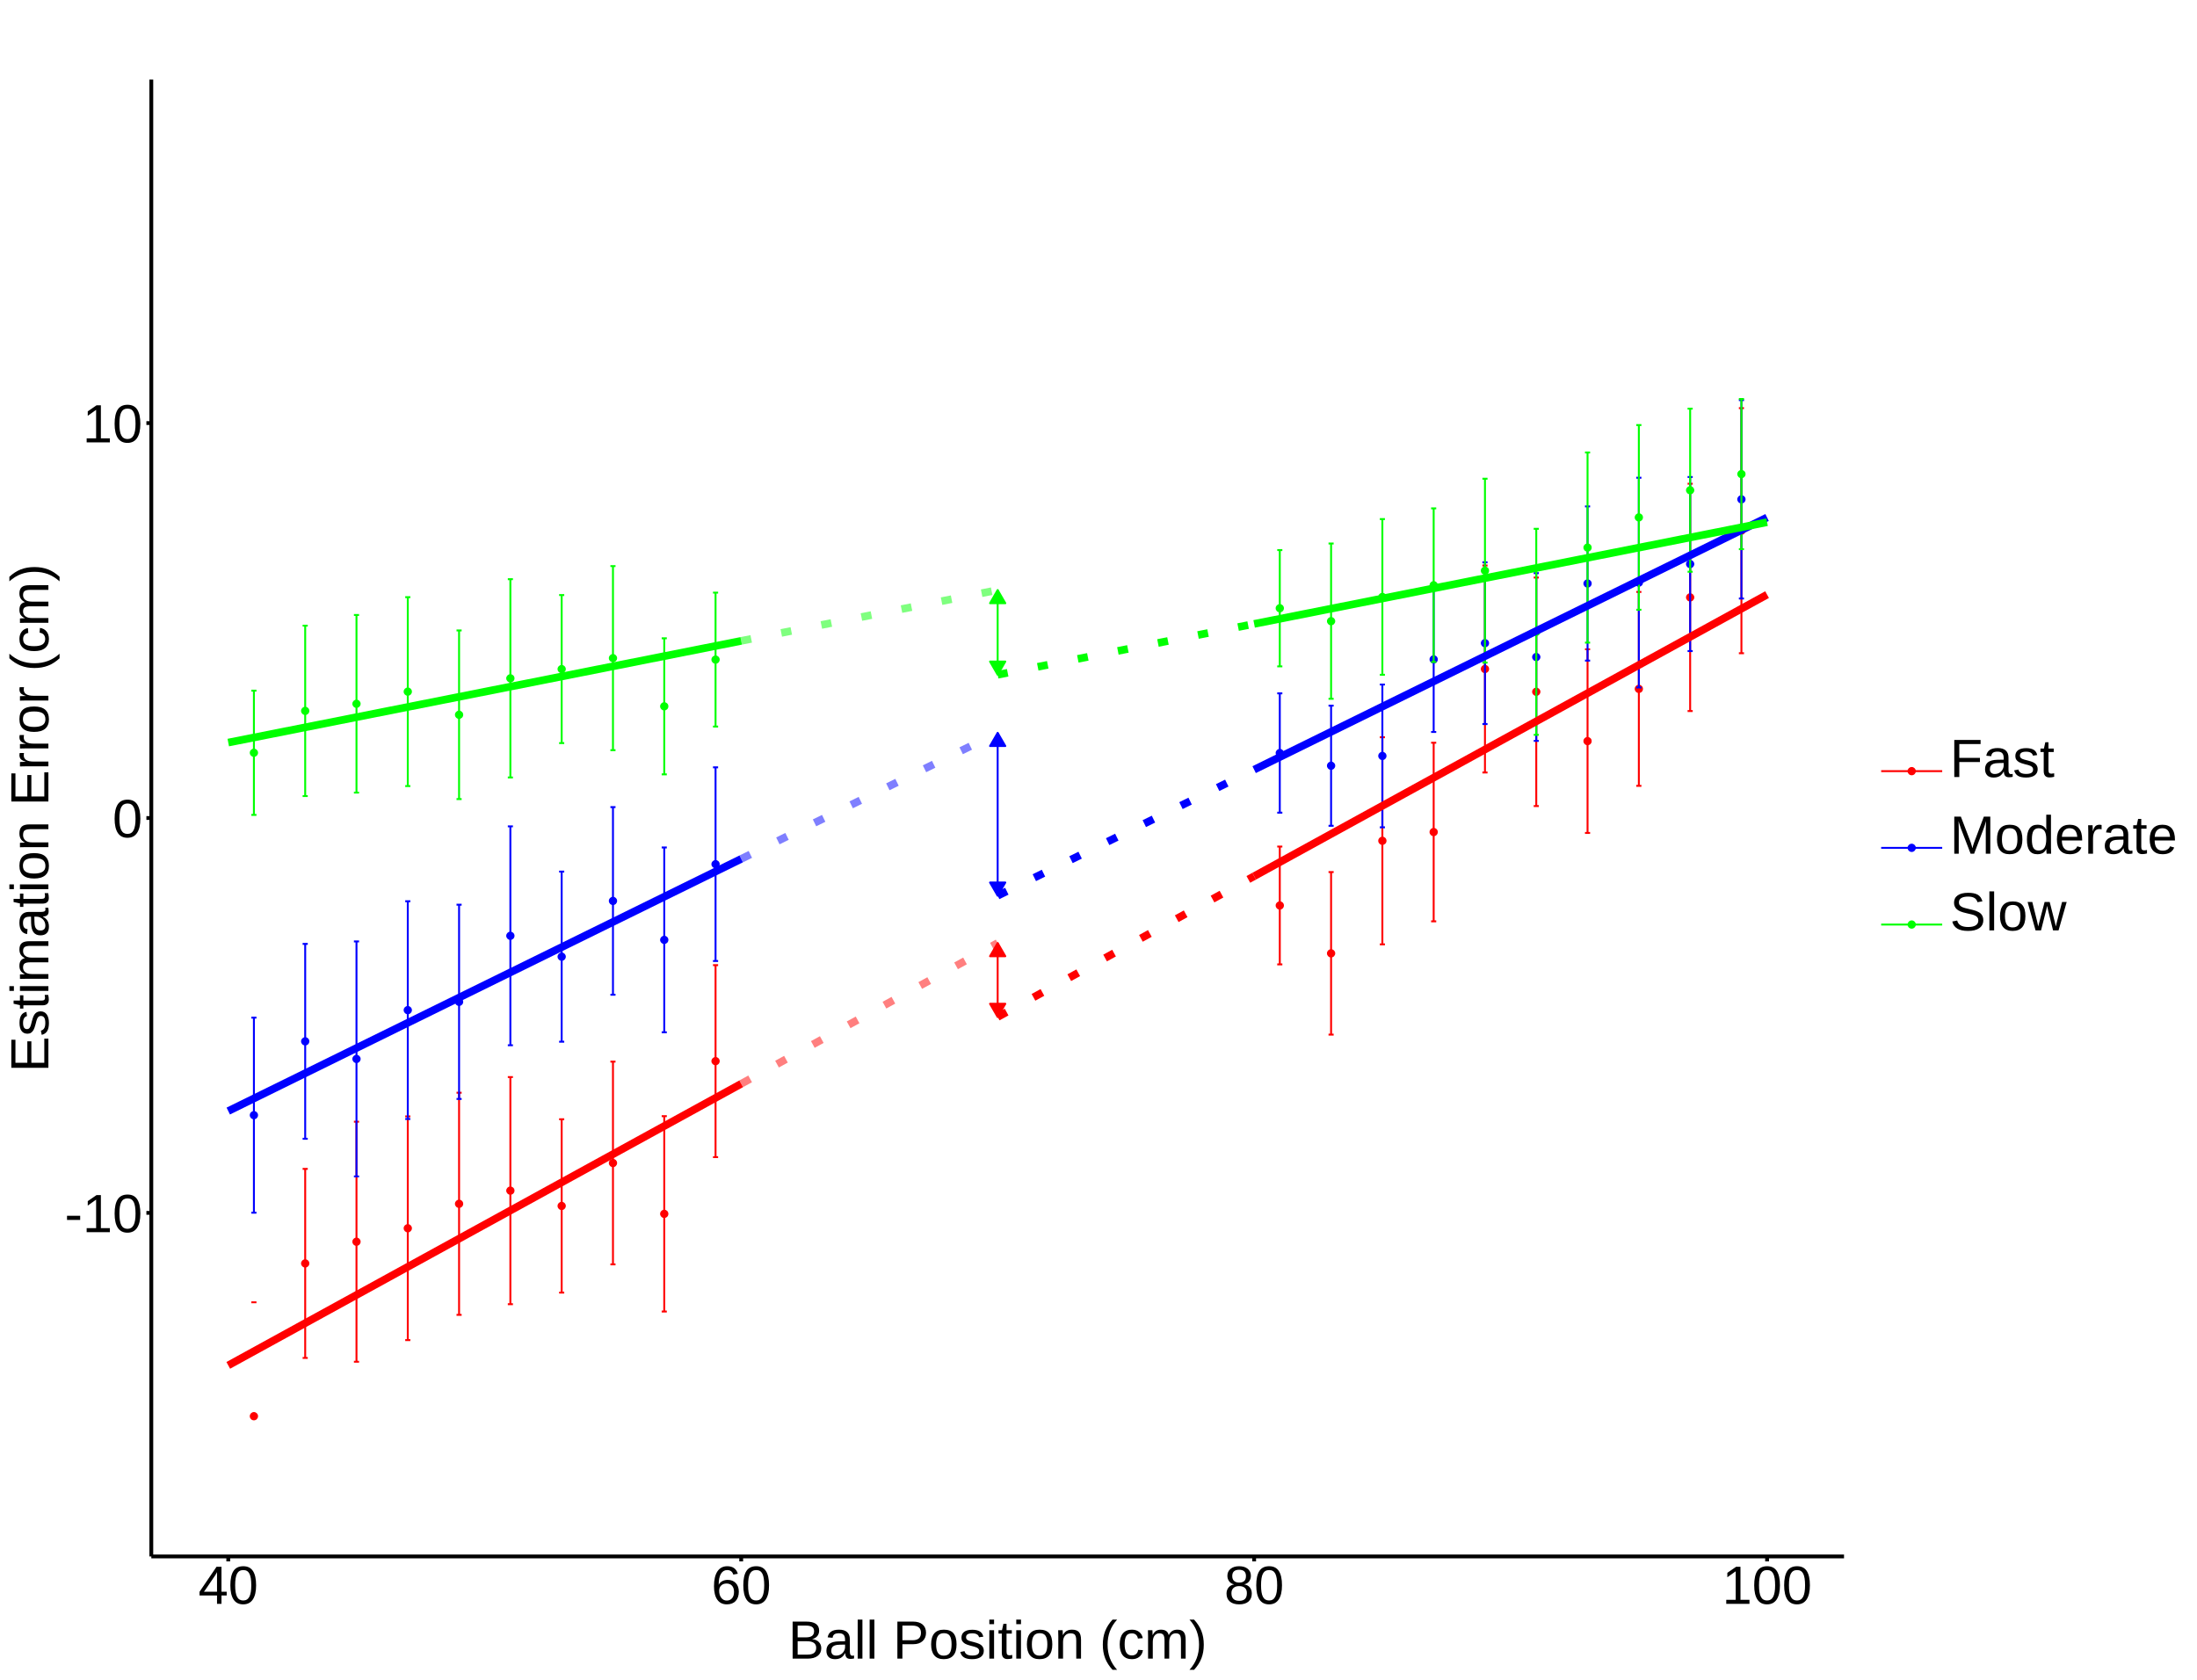
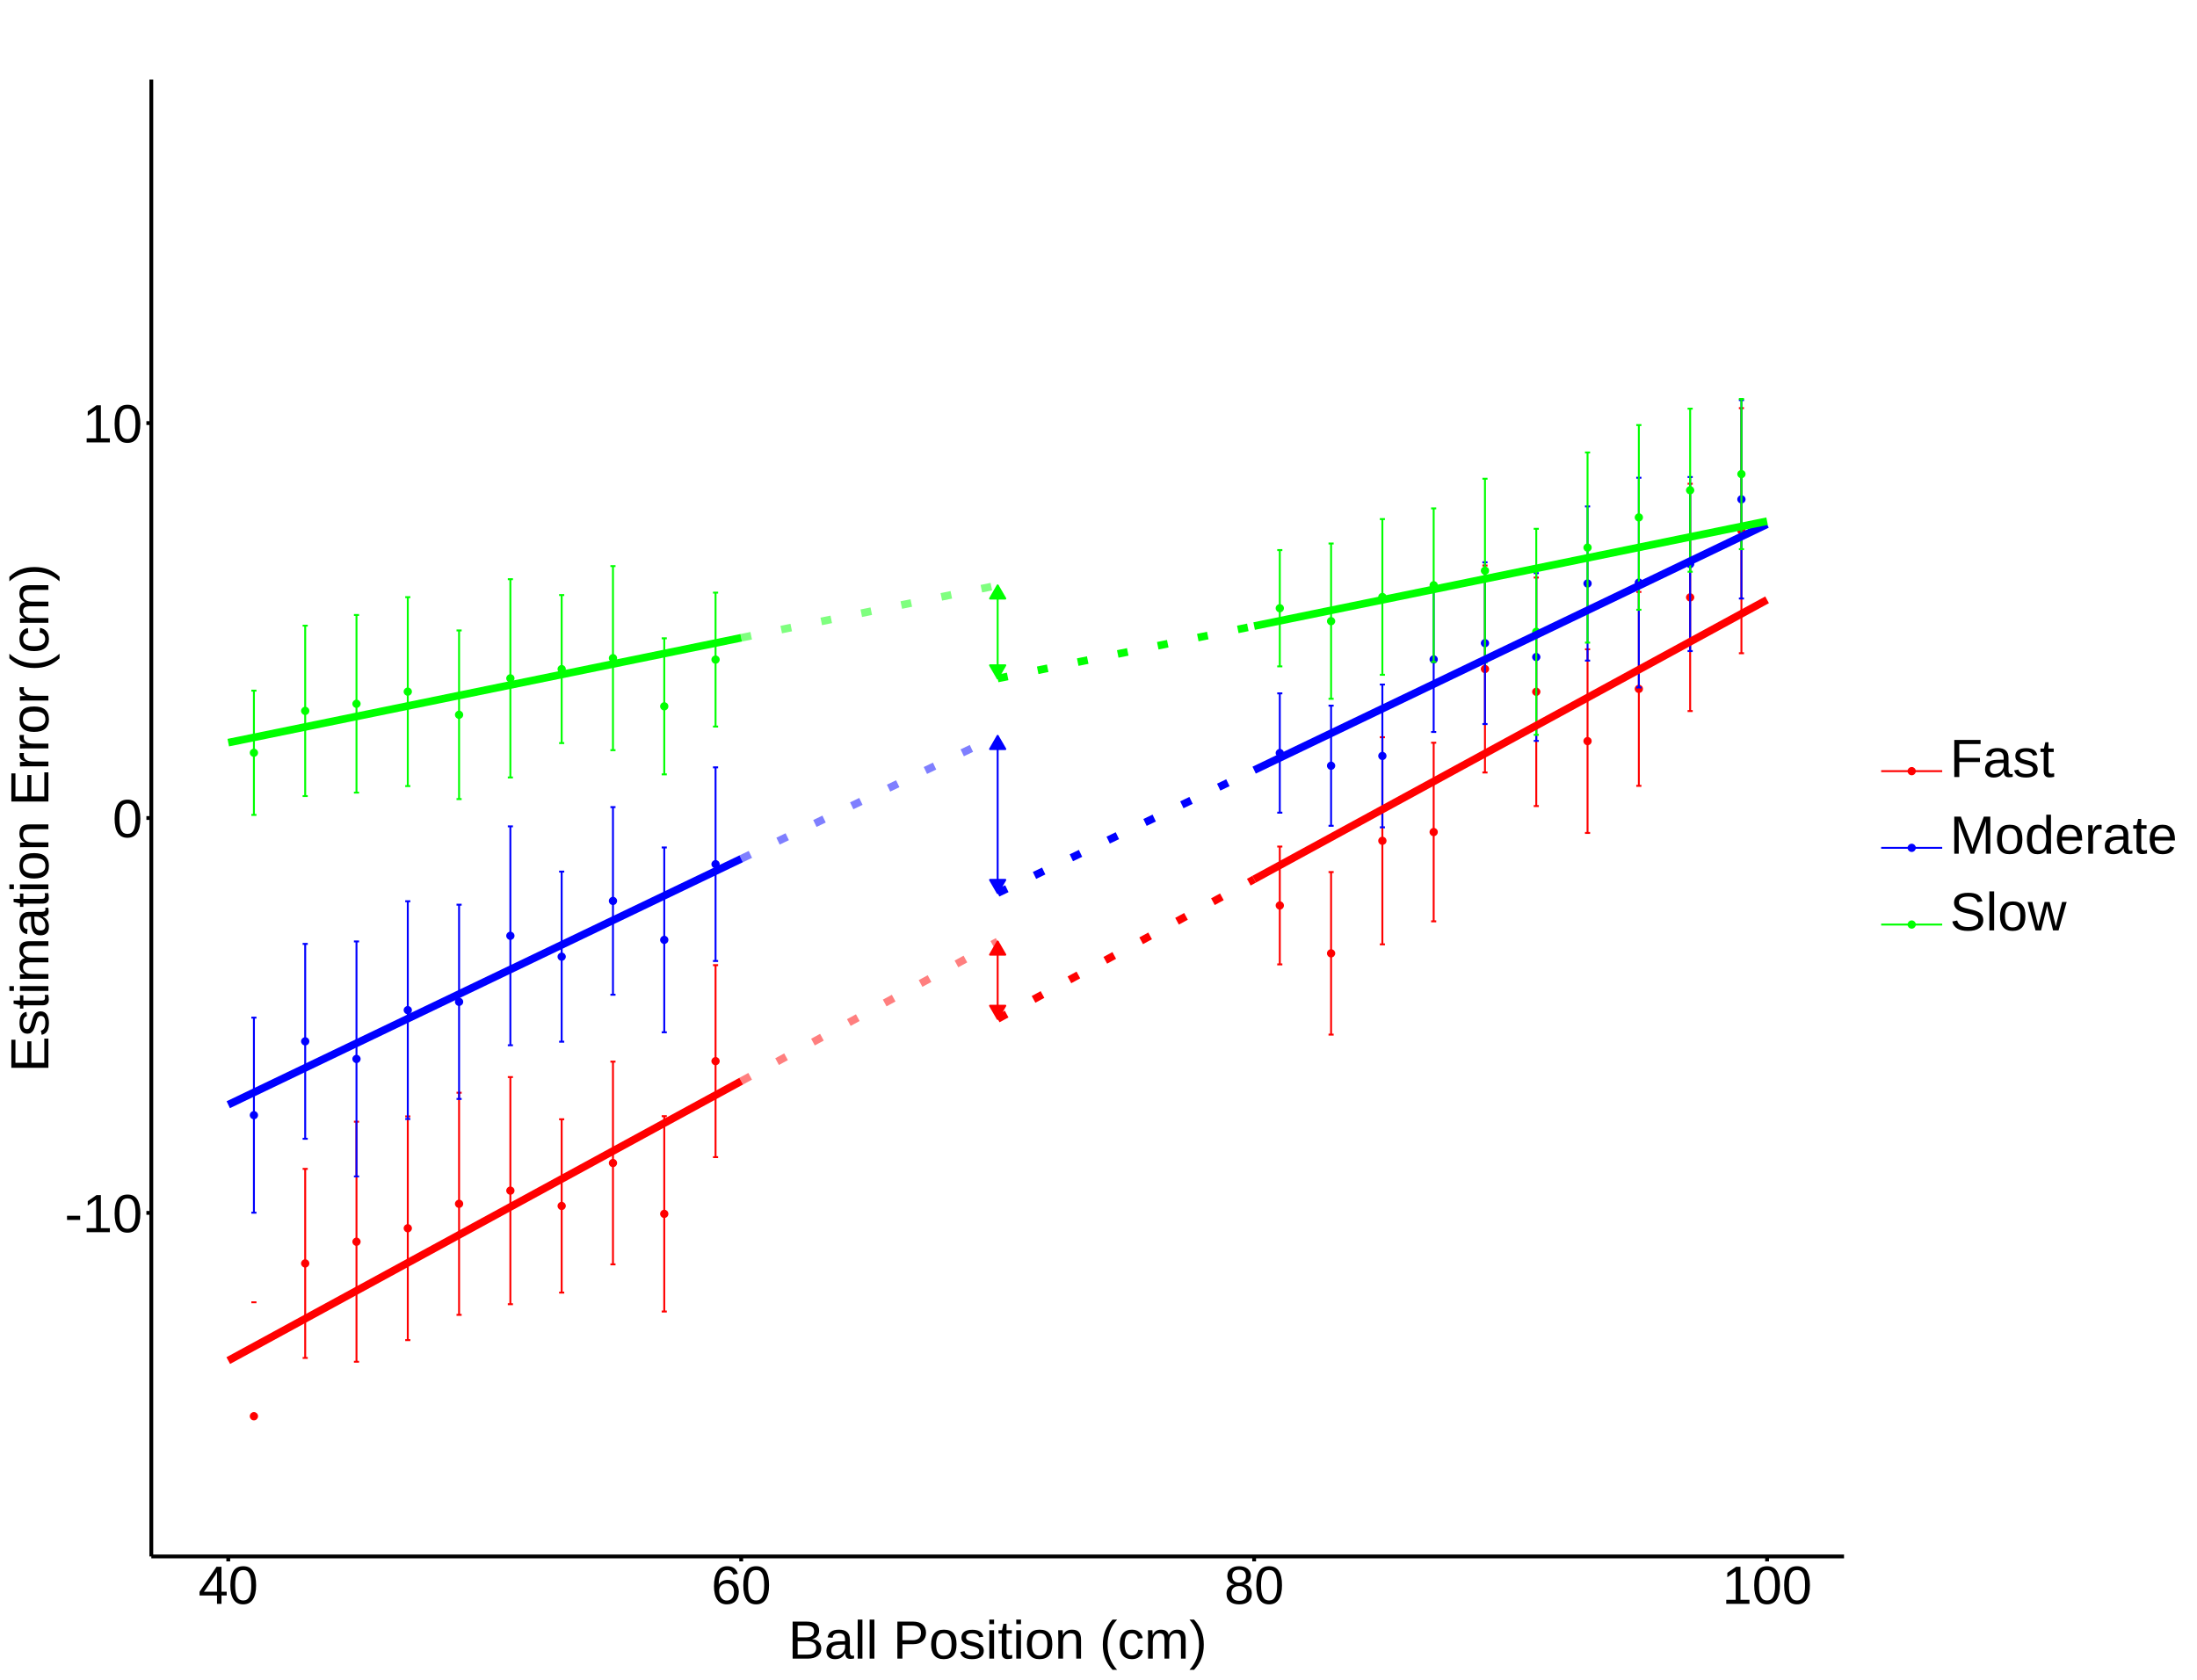
<svg xmlns="http://www.w3.org/2000/svg" class="svglite" width="1224.00pt" height="936.00pt" viewBox="0 0 1224.00 936.00">
  <defs>
    <style type="text/css">
    .svglite line, .svglite polyline, .svglite polygon, .svglite path, .svglite rect, .svglite circle {
      fill: none;
      stroke: #000000;
      stroke-linecap: round;
      stroke-linejoin: round;
      stroke-miterlimit: 10.00;
    }
    .svglite text {
      white-space: pre;
    }
  </style>
  </defs>
  <rect width="100%" height="100%" style="stroke: none; fill: none;" />
  <defs>
    <clipPath id="cpMC4wMHwxMjI0LjAwfDAuMDB8OTM2LjAw">
      <rect x="0.00" y="0.00" width="1224.00" height="936.00" />
    </clipPath>
  </defs>
  <g clip-path="url(#cpMC4wMHwxMjI0LjAwfDAuMDB8OTM2LjAw)">
</g>
  <defs>
    <clipPath id="cpODQuMzB8MTAyNy4zNXw0NC4zMnw4NjcuMjc=">
      <rect x="84.30" y="44.32" width="943.05" height="822.95" />
    </clipPath>
  </defs>
  <g clip-path="url(#cpODQuMzB8MTAyNy4zNXw0NC4zMnw4NjcuMjc=)">
    <circle cx="141.46" cy="789.12" r="1.95" style="stroke-width: 0.71; stroke: #FF0000; fill: #FF0000;" />
    <circle cx="170.03" cy="703.99" r="1.95" style="stroke-width: 0.71; stroke: #FF0000; fill: #FF0000;" />
    <circle cx="198.61" cy="691.90" r="1.95" style="stroke-width: 0.71; stroke: #FF0000; fill: #FF0000;" />
    <circle cx="227.19" cy="684.40" r="1.95" style="stroke-width: 0.71; stroke: #FF0000; fill: #FF0000;" />
    <circle cx="255.76" cy="670.77" r="1.95" style="stroke-width: 0.71; stroke: #FF0000; fill: #FF0000;" />
    <circle cx="284.34" cy="663.43" r="1.95" style="stroke-width: 0.71; stroke: #FF0000; fill: #FF0000;" />
    <circle cx="312.92" cy="671.96" r="1.95" style="stroke-width: 0.71; stroke: #FF0000; fill: #FF0000;" />
    <circle cx="341.50" cy="648.04" r="1.95" style="stroke-width: 0.71; stroke: #FF0000; fill: #FF0000;" />
    <circle cx="370.07" cy="676.37" r="1.95" style="stroke-width: 0.71; stroke: #FF0000; fill: #FF0000;" />
    <circle cx="398.65" cy="591.28" r="1.95" style="stroke-width: 0.71; stroke: #FF0000; fill: #FF0000;" />
    <circle cx="713.00" cy="504.54" r="1.95" style="stroke-width: 0.71; stroke: #FF0000; fill: #FF0000;" />
    <circle cx="741.58" cy="531.21" r="1.95" style="stroke-width: 0.71; stroke: #FF0000; fill: #FF0000;" />
    <circle cx="770.15" cy="468.50" r="1.95" style="stroke-width: 0.71; stroke: #FF0000; fill: #FF0000;" />
    <circle cx="798.73" cy="463.62" r="1.95" style="stroke-width: 0.71; stroke: #FF0000; fill: #FF0000;" />
    <circle cx="827.31" cy="372.77" r="1.95" style="stroke-width: 0.71; stroke: #FF0000; fill: #FF0000;" />
    <circle cx="855.89" cy="385.47" r="1.95" style="stroke-width: 0.71; stroke: #FF0000; fill: #FF0000;" />
    <circle cx="884.46" cy="412.95" r="1.95" style="stroke-width: 0.71; stroke: #FF0000; fill: #FF0000;" />
    <circle cx="913.04" cy="383.85" r="1.95" style="stroke-width: 0.71; stroke: #FF0000; fill: #FF0000;" />
    <circle cx="941.62" cy="332.86" r="1.95" style="stroke-width: 0.71; stroke: #FF0000; fill: #FF0000;" />
    <circle cx="970.19" cy="295.70" r="1.95" style="stroke-width: 0.71; stroke: #FF0000; fill: #FF0000;" />
    <polyline points="140.03,725.65 142.88,725.65 " style="stroke-width: 1.07; stroke: #FF0000; stroke-linecap: butt;" />
    <polyline points="168.60,651.32 171.46,651.32 " style="stroke-width: 1.07; stroke: #FF0000; stroke-linecap: butt;" />
    <polyline points="170.03,651.32 170.03,756.66 " style="stroke-width: 1.07; stroke: #FF0000; stroke-linecap: butt;" />
    <polyline points="168.60,756.66 171.46,756.66 " style="stroke-width: 1.07; stroke: #FF0000; stroke-linecap: butt;" />
    <polyline points="197.18,625.02 200.04,625.02 " style="stroke-width: 1.07; stroke: #FF0000; stroke-linecap: butt;" />
    <polyline points="198.61,625.02 198.61,758.78 " style="stroke-width: 1.07; stroke: #FF0000; stroke-linecap: butt;" />
    <polyline points="197.18,758.78 200.04,758.78 " style="stroke-width: 1.07; stroke: #FF0000; stroke-linecap: butt;" />
    <polyline points="225.76,622.06 228.62,622.06 " style="stroke-width: 1.07; stroke: #FF0000; stroke-linecap: butt;" />
    <polyline points="227.19,622.06 227.19,746.73 " style="stroke-width: 1.07; stroke: #FF0000; stroke-linecap: butt;" />
    <polyline points="225.76,746.73 228.62,746.73 " style="stroke-width: 1.07; stroke: #FF0000; stroke-linecap: butt;" />
    <polyline points="254.34,608.89 257.19,608.89 " style="stroke-width: 1.07; stroke: #FF0000; stroke-linecap: butt;" />
    <polyline points="255.76,608.89 255.76,732.65 " style="stroke-width: 1.07; stroke: #FF0000; stroke-linecap: butt;" />
    <polyline points="254.34,732.65 257.19,732.65 " style="stroke-width: 1.07; stroke: #FF0000; stroke-linecap: butt;" />
    <polyline points="282.91,600.15 285.77,600.15 " style="stroke-width: 1.07; stroke: #FF0000; stroke-linecap: butt;" />
    <polyline points="284.34,600.15 284.34,726.71 " style="stroke-width: 1.07; stroke: #FF0000; stroke-linecap: butt;" />
    <polyline points="282.91,726.71 285.77,726.71 " style="stroke-width: 1.07; stroke: #FF0000; stroke-linecap: butt;" />
    <polyline points="311.49,623.66 314.35,623.66 " style="stroke-width: 1.07; stroke: #FF0000; stroke-linecap: butt;" />
    <polyline points="312.92,623.66 312.92,720.26 " style="stroke-width: 1.07; stroke: #FF0000; stroke-linecap: butt;" />
    <polyline points="311.49,720.26 314.35,720.26 " style="stroke-width: 1.07; stroke: #FF0000; stroke-linecap: butt;" />
    <polyline points="340.07,591.54 342.92,591.54 " style="stroke-width: 1.07; stroke: #FF0000; stroke-linecap: butt;" />
    <polyline points="341.50,591.54 341.50,704.53 " style="stroke-width: 1.07; stroke: #FF0000; stroke-linecap: butt;" />
    <polyline points="340.07,704.53 342.92,704.53 " style="stroke-width: 1.07; stroke: #FF0000; stroke-linecap: butt;" />
    <polyline points="368.64,621.94 371.50,621.94 " style="stroke-width: 1.07; stroke: #FF0000; stroke-linecap: butt;" />
    <polyline points="370.07,621.94 370.07,730.80 " style="stroke-width: 1.07; stroke: #FF0000; stroke-linecap: butt;" />
    <polyline points="368.64,730.80 371.50,730.80 " style="stroke-width: 1.07; stroke: #FF0000; stroke-linecap: butt;" />
    <polyline points="397.22,537.79 400.08,537.79 " style="stroke-width: 1.07; stroke: #FF0000; stroke-linecap: butt;" />
    <polyline points="398.65,537.79 398.65,644.77 " style="stroke-width: 1.07; stroke: #FF0000; stroke-linecap: butt;" />
    <polyline points="397.22,644.77 400.08,644.77 " style="stroke-width: 1.07; stroke: #FF0000; stroke-linecap: butt;" />
    <polyline points="711.57,471.71 714.43,471.71 " style="stroke-width: 1.07; stroke: #FF0000; stroke-linecap: butt;" />
    <polyline points="713.00,471.71 713.00,537.37 " style="stroke-width: 1.07; stroke: #FF0000; stroke-linecap: butt;" />
    <polyline points="711.57,537.37 714.43,537.37 " style="stroke-width: 1.07; stroke: #FF0000; stroke-linecap: butt;" />
    <polyline points="740.15,485.92 743.01,485.92 " style="stroke-width: 1.07; stroke: #FF0000; stroke-linecap: butt;" />
    <polyline points="741.58,485.92 741.58,576.50 " style="stroke-width: 1.07; stroke: #FF0000; stroke-linecap: butt;" />
    <polyline points="740.15,576.50 743.01,576.50 " style="stroke-width: 1.07; stroke: #FF0000; stroke-linecap: butt;" />
    <polyline points="768.73,410.80 771.58,410.80 " style="stroke-width: 1.07; stroke: #FF0000; stroke-linecap: butt;" />
    <polyline points="770.15,410.80 770.15,526.20 " style="stroke-width: 1.07; stroke: #FF0000; stroke-linecap: butt;" />
    <polyline points="768.73,526.20 771.58,526.20 " style="stroke-width: 1.07; stroke: #FF0000; stroke-linecap: butt;" />
    <polyline points="797.30,413.87 800.16,413.87 " style="stroke-width: 1.07; stroke: #FF0000; stroke-linecap: butt;" />
    <polyline points="798.73,413.87 798.73,513.37 " style="stroke-width: 1.07; stroke: #FF0000; stroke-linecap: butt;" />
    <polyline points="797.30,513.37 800.16,513.37 " style="stroke-width: 1.07; stroke: #FF0000; stroke-linecap: butt;" />
    <polyline points="825.88,315.09 828.74,315.09 " style="stroke-width: 1.07; stroke: #FF0000; stroke-linecap: butt;" />
    <polyline points="827.31,315.09 827.31,430.45 " style="stroke-width: 1.07; stroke: #FF0000; stroke-linecap: butt;" />
    <polyline points="825.88,430.45 828.74,430.45 " style="stroke-width: 1.07; stroke: #FF0000; stroke-linecap: butt;" />
    <polyline points="854.46,321.81 857.31,321.81 " style="stroke-width: 1.07; stroke: #FF0000; stroke-linecap: butt;" />
    <polyline points="855.89,321.81 855.89,449.13 " style="stroke-width: 1.07; stroke: #FF0000; stroke-linecap: butt;" />
    <polyline points="854.46,449.13 857.31,449.13 " style="stroke-width: 1.07; stroke: #FF0000; stroke-linecap: butt;" />
    <polyline points="883.03,361.78 885.89,361.78 " style="stroke-width: 1.07; stroke: #FF0000; stroke-linecap: butt;" />
    <polyline points="884.46,361.78 884.46,464.12 " style="stroke-width: 1.07; stroke: #FF0000; stroke-linecap: butt;" />
    <polyline points="883.03,464.12 885.89,464.12 " style="stroke-width: 1.07; stroke: #FF0000; stroke-linecap: butt;" />
    <polyline points="911.61,329.83 914.47,329.83 " style="stroke-width: 1.07; stroke: #FF0000; stroke-linecap: butt;" />
    <polyline points="913.04,329.83 913.04,437.87 " style="stroke-width: 1.07; stroke: #FF0000; stroke-linecap: butt;" />
    <polyline points="911.61,437.87 914.47,437.87 " style="stroke-width: 1.07; stroke: #FF0000; stroke-linecap: butt;" />
    <polyline points="940.19,269.54 943.05,269.54 " style="stroke-width: 1.07; stroke: #FF0000; stroke-linecap: butt;" />
    <polyline points="941.62,269.54 941.62,396.19 " style="stroke-width: 1.07; stroke: #FF0000; stroke-linecap: butt;" />
    <polyline points="940.19,396.19 943.05,396.19 " style="stroke-width: 1.07; stroke: #FF0000; stroke-linecap: butt;" />
    <polyline points="968.77,227.41 971.62,227.41 " style="stroke-width: 1.07; stroke: #FF0000; stroke-linecap: butt;" />
    <polyline points="970.19,227.41 970.19,363.99 " style="stroke-width: 1.07; stroke: #FF0000; stroke-linecap: butt;" />
    <polyline points="968.77,363.99 971.62,363.99 " style="stroke-width: 1.07; stroke: #FF0000; stroke-linecap: butt;" />
    <circle cx="141.46" cy="621.38" r="1.95" style="stroke-width: 0.71; stroke: #0000FF; fill: #0000FF;" />
    <circle cx="170.03" cy="580.24" r="1.95" style="stroke-width: 0.71; stroke: #0000FF; fill: #0000FF;" />
    <circle cx="198.61" cy="590.05" r="1.95" style="stroke-width: 0.71; stroke: #0000FF; fill: #0000FF;" />
    <circle cx="227.19" cy="562.85" r="1.95" style="stroke-width: 0.71; stroke: #0000FF; fill: #0000FF;" />
    <circle cx="255.76" cy="558.23" r="1.95" style="stroke-width: 0.71; stroke: #0000FF; fill: #0000FF;" />
    <circle cx="284.34" cy="521.44" r="1.95" style="stroke-width: 0.71; stroke: #0000FF; fill: #0000FF;" />
    <circle cx="312.92" cy="533.07" r="1.95" style="stroke-width: 0.71; stroke: #0000FF; fill: #0000FF;" />
    <circle cx="341.50" cy="502.00" r="1.95" style="stroke-width: 0.71; stroke: #0000FF; fill: #0000FF;" />
    <circle cx="370.07" cy="523.71" r="1.95" style="stroke-width: 0.71; stroke: #0000FF; fill: #0000FF;" />
    <circle cx="398.65" cy="481.53" r="1.95" style="stroke-width: 0.71; stroke: #0000FF; fill: #0000FF;" />
    <circle cx="713.00" cy="419.59" r="1.95" style="stroke-width: 0.71; stroke: #0000FF; fill: #0000FF;" />
    <circle cx="741.58" cy="426.67" r="1.95" style="stroke-width: 0.71; stroke: #0000FF; fill: #0000FF;" />
    <circle cx="770.15" cy="421.21" r="1.95" style="stroke-width: 0.71; stroke: #0000FF; fill: #0000FF;" />
    <circle cx="798.73" cy="367.42" r="1.95" style="stroke-width: 0.71; stroke: #0000FF; fill: #0000FF;" />
    <circle cx="827.31" cy="358.38" r="1.95" style="stroke-width: 0.71; stroke: #0000FF; fill: #0000FF;" />
    <circle cx="855.89" cy="366.10" r="1.95" style="stroke-width: 0.71; stroke: #0000FF; fill: #0000FF;" />
    <circle cx="884.46" cy="325.13" r="1.95" style="stroke-width: 0.71; stroke: #0000FF; fill: #0000FF;" />
    <circle cx="913.04" cy="324.63" r="1.95" style="stroke-width: 0.71; stroke: #0000FF; fill: #0000FF;" />
    <circle cx="941.62" cy="314.29" r="1.95" style="stroke-width: 0.71; stroke: #0000FF; fill: #0000FF;" />
    <circle cx="970.19" cy="278.23" r="1.95" style="stroke-width: 0.71; stroke: #0000FF; fill: #0000FF;" />
    <polyline points="140.03,567.04 142.88,567.04 " style="stroke-width: 1.07; stroke: #0000FF; stroke-linecap: butt;" />
    <polyline points="141.46,567.04 141.46,675.73 " style="stroke-width: 1.07; stroke: #0000FF; stroke-linecap: butt;" />
    <polyline points="140.03,675.73 142.88,675.73 " style="stroke-width: 1.07; stroke: #0000FF; stroke-linecap: butt;" />
    <polyline points="168.60,525.95 171.46,525.95 " style="stroke-width: 1.07; stroke: #0000FF; stroke-linecap: butt;" />
    <polyline points="170.03,525.95 170.03,634.54 " style="stroke-width: 1.07; stroke: #0000FF; stroke-linecap: butt;" />
    <polyline points="168.60,634.54 171.46,634.54 " style="stroke-width: 1.07; stroke: #0000FF; stroke-linecap: butt;" />
    <polyline points="197.18,524.58 200.04,524.58 " style="stroke-width: 1.07; stroke: #0000FF; stroke-linecap: butt;" />
    <polyline points="198.61,524.58 198.61,655.51 " style="stroke-width: 1.07; stroke: #0000FF; stroke-linecap: butt;" />
    <polyline points="197.18,655.51 200.04,655.51 " style="stroke-width: 1.07; stroke: #0000FF; stroke-linecap: butt;" />
    <polyline points="225.76,502.18 228.62,502.18 " style="stroke-width: 1.07; stroke: #0000FF; stroke-linecap: butt;" />
    <polyline points="227.19,502.18 227.19,623.52 " style="stroke-width: 1.07; stroke: #0000FF; stroke-linecap: butt;" />
    <polyline points="225.76,623.52 228.62,623.52 " style="stroke-width: 1.07; stroke: #0000FF; stroke-linecap: butt;" />
    <polyline points="254.34,504.12 257.19,504.12 " style="stroke-width: 1.07; stroke: #0000FF; stroke-linecap: butt;" />
    <polyline points="255.76,504.12 255.76,612.33 " style="stroke-width: 1.07; stroke: #0000FF; stroke-linecap: butt;" />
    <polyline points="254.34,612.33 257.19,612.33 " style="stroke-width: 1.07; stroke: #0000FF; stroke-linecap: butt;" />
    <polyline points="282.91,460.45 285.77,460.45 " style="stroke-width: 1.07; stroke: #0000FF; stroke-linecap: butt;" />
    <polyline points="284.34,460.45 284.34,582.43 " style="stroke-width: 1.07; stroke: #0000FF; stroke-linecap: butt;" />
    <polyline points="282.91,582.43 285.77,582.43 " style="stroke-width: 1.07; stroke: #0000FF; stroke-linecap: butt;" />
    <polyline points="311.49,485.68 314.35,485.68 " style="stroke-width: 1.07; stroke: #0000FF; stroke-linecap: butt;" />
    <polyline points="312.92,485.68 312.92,580.46 " style="stroke-width: 1.07; stroke: #0000FF; stroke-linecap: butt;" />
    <polyline points="311.49,580.46 314.35,580.46 " style="stroke-width: 1.07; stroke: #0000FF; stroke-linecap: butt;" />
    <polyline points="340.07,449.73 342.92,449.73 " style="stroke-width: 1.07; stroke: #0000FF; stroke-linecap: butt;" />
    <polyline points="341.50,449.73 341.50,554.27 " style="stroke-width: 1.07; stroke: #0000FF; stroke-linecap: butt;" />
    <polyline points="340.07,554.27 342.92,554.27 " style="stroke-width: 1.07; stroke: #0000FF; stroke-linecap: butt;" />
    <polyline points="368.64,472.22 371.50,472.22 " style="stroke-width: 1.07; stroke: #0000FF; stroke-linecap: butt;" />
    <polyline points="370.07,472.22 370.07,575.21 " style="stroke-width: 1.07; stroke: #0000FF; stroke-linecap: butt;" />
    <polyline points="368.64,575.21 371.50,575.21 " style="stroke-width: 1.07; stroke: #0000FF; stroke-linecap: butt;" />
    <polyline points="397.22,427.58 400.08,427.58 " style="stroke-width: 1.07; stroke: #0000FF; stroke-linecap: butt;" />
    <polyline points="398.65,427.58 398.65,535.48 " style="stroke-width: 1.07; stroke: #0000FF; stroke-linecap: butt;" />
    <polyline points="397.22,535.48 400.08,535.48 " style="stroke-width: 1.07; stroke: #0000FF; stroke-linecap: butt;" />
    <polyline points="711.57,386.33 714.43,386.33 " style="stroke-width: 1.07; stroke: #0000FF; stroke-linecap: butt;" />
    <polyline points="713.00,386.33 713.00,452.84 " style="stroke-width: 1.07; stroke: #0000FF; stroke-linecap: butt;" />
    <polyline points="711.57,452.84 714.43,452.84 " style="stroke-width: 1.07; stroke: #0000FF; stroke-linecap: butt;" />
    <polyline points="740.15,393.20 743.01,393.20 " style="stroke-width: 1.07; stroke: #0000FF; stroke-linecap: butt;" />
    <polyline points="741.58,393.20 741.58,460.14 " style="stroke-width: 1.07; stroke: #0000FF; stroke-linecap: butt;" />
    <polyline points="740.15,460.14 743.01,460.14 " style="stroke-width: 1.07; stroke: #0000FF; stroke-linecap: butt;" />
    <polyline points="768.73,381.43 771.58,381.43 " style="stroke-width: 1.07; stroke: #0000FF; stroke-linecap: butt;" />
    <polyline points="770.15,381.43 770.15,460.98 " style="stroke-width: 1.07; stroke: #0000FF; stroke-linecap: butt;" />
    <polyline points="768.73,460.98 771.58,460.98 " style="stroke-width: 1.07; stroke: #0000FF; stroke-linecap: butt;" />
    <polyline points="797.30,326.98 800.16,326.98 " style="stroke-width: 1.07; stroke: #0000FF; stroke-linecap: butt;" />
    <polyline points="798.73,326.98 798.73,407.87 " style="stroke-width: 1.07; stroke: #0000FF; stroke-linecap: butt;" />
    <polyline points="797.30,407.87 800.16,407.87 " style="stroke-width: 1.07; stroke: #0000FF; stroke-linecap: butt;" />
    <polyline points="825.88,313.32 828.74,313.32 " style="stroke-width: 1.07; stroke: #0000FF; stroke-linecap: butt;" />
    <polyline points="827.31,313.32 827.31,403.45 " style="stroke-width: 1.07; stroke: #0000FF; stroke-linecap: butt;" />
    <polyline points="825.88,403.45 828.74,403.45 " style="stroke-width: 1.07; stroke: #0000FF; stroke-linecap: butt;" />
    <polyline points="854.46,319.37 857.31,319.37 " style="stroke-width: 1.07; stroke: #0000FF; stroke-linecap: butt;" />
    <polyline points="855.89,319.37 855.89,412.83 " style="stroke-width: 1.07; stroke: #0000FF; stroke-linecap: butt;" />
    <polyline points="854.46,412.83 857.31,412.83 " style="stroke-width: 1.07; stroke: #0000FF; stroke-linecap: butt;" />
    <polyline points="883.03,282.17 885.89,282.17 " style="stroke-width: 1.07; stroke: #0000FF; stroke-linecap: butt;" />
    <polyline points="884.46,282.17 884.46,368.10 " style="stroke-width: 1.07; stroke: #0000FF; stroke-linecap: butt;" />
    <polyline points="883.03,368.10 885.89,368.10 " style="stroke-width: 1.07; stroke: #0000FF; stroke-linecap: butt;" />
    <polyline points="911.61,266.19 914.47,266.19 " style="stroke-width: 1.07; stroke: #0000FF; stroke-linecap: butt;" />
    <polyline points="913.04,266.19 913.04,383.06 " style="stroke-width: 1.07; stroke: #0000FF; stroke-linecap: butt;" />
    <polyline points="911.61,383.06 914.47,383.06 " style="stroke-width: 1.07; stroke: #0000FF; stroke-linecap: butt;" />
    <polyline points="940.19,265.79 943.05,265.79 " style="stroke-width: 1.07; stroke: #0000FF; stroke-linecap: butt;" />
    <polyline points="941.62,265.79 941.62,362.78 " style="stroke-width: 1.07; stroke: #0000FF; stroke-linecap: butt;" />
    <polyline points="940.19,362.78 943.05,362.78 " style="stroke-width: 1.07; stroke: #0000FF; stroke-linecap: butt;" />
    <polyline points="968.77,222.96 971.62,222.96 " style="stroke-width: 1.07; stroke: #0000FF; stroke-linecap: butt;" />
    <polyline points="970.19,222.96 970.19,333.50 " style="stroke-width: 1.07; stroke: #0000FF; stroke-linecap: butt;" />
    <polyline points="968.77,333.50 971.62,333.50 " style="stroke-width: 1.07; stroke: #0000FF; stroke-linecap: butt;" />
    <circle cx="141.46" cy="419.45" r="1.95" style="stroke-width: 0.71; stroke: #00FF00; fill: #00FF00;" />
    <circle cx="170.03" cy="396.11" r="1.95" style="stroke-width: 0.71; stroke: #00FF00; fill: #00FF00;" />
    <circle cx="198.61" cy="392.16" r="1.95" style="stroke-width: 0.71; stroke: #00FF00; fill: #00FF00;" />
    <circle cx="227.19" cy="385.39" r="1.95" style="stroke-width: 0.71; stroke: #00FF00; fill: #00FF00;" />
    <circle cx="255.76" cy="398.28" r="1.95" style="stroke-width: 0.71; stroke: #00FF00; fill: #00FF00;" />
    <circle cx="284.34" cy="377.97" r="1.95" style="stroke-width: 0.71; stroke: #00FF00; fill: #00FF00;" />
    <circle cx="312.92" cy="372.82" r="1.95" style="stroke-width: 0.71; stroke: #00FF00; fill: #00FF00;" />
    <circle cx="341.50" cy="366.72" r="1.95" style="stroke-width: 0.71; stroke: #00FF00; fill: #00FF00;" />
    <circle cx="370.07" cy="393.57" r="1.95" style="stroke-width: 0.71; stroke: #00FF00; fill: #00FF00;" />
    <circle cx="398.65" cy="367.54" r="1.95" style="stroke-width: 0.71; stroke: #00FF00; fill: #00FF00;" />
    <circle cx="713.00" cy="338.91" r="1.95" style="stroke-width: 0.71; stroke: #00FF00; fill: #00FF00;" />
    <circle cx="741.58" cy="346.12" r="1.95" style="stroke-width: 0.71; stroke: #00FF00; fill: #00FF00;" />
    <circle cx="770.15" cy="332.62" r="1.95" style="stroke-width: 0.71; stroke: #00FF00; fill: #00FF00;" />
    <circle cx="798.73" cy="326.09" r="1.95" style="stroke-width: 0.71; stroke: #00FF00; fill: #00FF00;" />
    <circle cx="827.31" cy="317.99" r="1.95" style="stroke-width: 0.71; stroke: #00FF00; fill: #00FF00;" />
    <circle cx="855.89" cy="352.05" r="1.95" style="stroke-width: 0.71; stroke: #00FF00; fill: #00FF00;" />
    <circle cx="884.46" cy="305.11" r="1.95" style="stroke-width: 0.71; stroke: #00FF00; fill: #00FF00;" />
    <circle cx="913.04" cy="288.30" r="1.95" style="stroke-width: 0.71; stroke: #00FF00; fill: #00FF00;" />
    <circle cx="941.62" cy="273.16" r="1.95" style="stroke-width: 0.71; stroke: #00FF00; fill: #00FF00;" />
    <circle cx="970.19" cy="264.15" r="1.95" style="stroke-width: 0.71; stroke: #00FF00; fill: #00FF00;" />
    <polyline points="140.03,384.83 142.88,384.83 " style="stroke-width: 1.07; stroke: #00FF00; stroke-linecap: butt;" />
    <polyline points="141.46,384.83 141.46,454.06 " style="stroke-width: 1.07; stroke: #00FF00; stroke-linecap: butt;" />
    <polyline points="140.03,454.06 142.88,454.06 " style="stroke-width: 1.07; stroke: #00FF00; stroke-linecap: butt;" />
    <polyline points="168.60,348.63 171.46,348.63 " style="stroke-width: 1.07; stroke: #00FF00; stroke-linecap: butt;" />
    <polyline points="170.03,348.63 170.03,443.58 " style="stroke-width: 1.07; stroke: #00FF00; stroke-linecap: butt;" />
    <polyline points="168.60,443.58 171.46,443.58 " style="stroke-width: 1.07; stroke: #00FF00; stroke-linecap: butt;" />
    <polyline points="197.18,342.67 200.04,342.67 " style="stroke-width: 1.07; stroke: #00FF00; stroke-linecap: butt;" />
    <polyline points="198.61,342.67 198.61,441.65 " style="stroke-width: 1.07; stroke: #00FF00; stroke-linecap: butt;" />
    <polyline points="197.18,441.65 200.04,441.65 " style="stroke-width: 1.07; stroke: #00FF00; stroke-linecap: butt;" />
    <polyline points="225.76,332.76 228.62,332.76 " style="stroke-width: 1.07; stroke: #00FF00; stroke-linecap: butt;" />
    <polyline points="227.19,332.76 227.19,438.02 " style="stroke-width: 1.07; stroke: #00FF00; stroke-linecap: butt;" />
    <polyline points="225.76,438.02 228.62,438.02 " style="stroke-width: 1.07; stroke: #00FF00; stroke-linecap: butt;" />
    <polyline points="254.34,351.29 257.19,351.29 " style="stroke-width: 1.07; stroke: #00FF00; stroke-linecap: butt;" />
    <polyline points="255.76,351.29 255.76,445.27 " style="stroke-width: 1.07; stroke: #00FF00; stroke-linecap: butt;" />
    <polyline points="254.34,445.27 257.19,445.27 " style="stroke-width: 1.07; stroke: #00FF00; stroke-linecap: butt;" />
    <polyline points="282.91,322.73 285.77,322.73 " style="stroke-width: 1.07; stroke: #00FF00; stroke-linecap: butt;" />
    <polyline points="284.34,322.73 284.34,433.22 " style="stroke-width: 1.07; stroke: #00FF00; stroke-linecap: butt;" />
    <polyline points="282.91,433.22 285.77,433.22 " style="stroke-width: 1.07; stroke: #00FF00; stroke-linecap: butt;" />
    <polyline points="311.49,331.58 314.35,331.58 " style="stroke-width: 1.07; stroke: #00FF00; stroke-linecap: butt;" />
    <polyline points="312.92,331.58 312.92,414.06 " style="stroke-width: 1.07; stroke: #00FF00; stroke-linecap: butt;" />
    <polyline points="311.49,414.06 314.35,414.06 " style="stroke-width: 1.07; stroke: #00FF00; stroke-linecap: butt;" />
    <polyline points="340.07,315.43 342.92,315.43 " style="stroke-width: 1.07; stroke: #00FF00; stroke-linecap: butt;" />
    <polyline points="341.50,315.43 341.50,418.00 " style="stroke-width: 1.07; stroke: #00FF00; stroke-linecap: butt;" />
    <polyline points="340.07,418.00 342.92,418.00 " style="stroke-width: 1.07; stroke: #00FF00; stroke-linecap: butt;" />
    <polyline points="368.64,355.65 371.50,355.65 " style="stroke-width: 1.07; stroke: #00FF00; stroke-linecap: butt;" />
    <polyline points="370.07,355.65 370.07,431.48 " style="stroke-width: 1.07; stroke: #00FF00; stroke-linecap: butt;" />
    <polyline points="368.64,431.48 371.50,431.48 " style="stroke-width: 1.07; stroke: #00FF00; stroke-linecap: butt;" />
    <polyline points="397.22,330.22 400.08,330.22 " style="stroke-width: 1.07; stroke: #00FF00; stroke-linecap: butt;" />
    <polyline points="398.65,330.22 398.65,404.85 " style="stroke-width: 1.07; stroke: #00FF00; stroke-linecap: butt;" />
    <polyline points="397.22,404.85 400.08,404.85 " style="stroke-width: 1.07; stroke: #00FF00; stroke-linecap: butt;" />
    <polyline points="711.57,306.50 714.43,306.50 " style="stroke-width: 1.07; stroke: #00FF00; stroke-linecap: butt;" />
    <polyline points="713.00,306.50 713.00,371.31 " style="stroke-width: 1.07; stroke: #00FF00; stroke-linecap: butt;" />
    <polyline points="711.57,371.31 714.43,371.31 " style="stroke-width: 1.07; stroke: #00FF00; stroke-linecap: butt;" />
    <polyline points="740.15,302.86 743.01,302.86 " style="stroke-width: 1.07; stroke: #00FF00; stroke-linecap: butt;" />
    <polyline points="741.58,302.86 741.58,389.38 " style="stroke-width: 1.07; stroke: #00FF00; stroke-linecap: butt;" />
    <polyline points="740.15,389.38 743.01,389.38 " style="stroke-width: 1.07; stroke: #00FF00; stroke-linecap: butt;" />
    <polyline points="768.73,289.24 771.58,289.24 " style="stroke-width: 1.07; stroke: #00FF00; stroke-linecap: butt;" />
    <polyline points="770.15,289.24 770.15,376.00 " style="stroke-width: 1.07; stroke: #00FF00; stroke-linecap: butt;" />
    <polyline points="768.73,376.00 771.58,376.00 " style="stroke-width: 1.07; stroke: #00FF00; stroke-linecap: butt;" />
    <polyline points="797.30,283.27 800.16,283.27 " style="stroke-width: 1.07; stroke: #00FF00; stroke-linecap: butt;" />
    <polyline points="798.73,283.27 798.73,368.90 " style="stroke-width: 1.07; stroke: #00FF00; stroke-linecap: butt;" />
    <polyline points="797.30,368.90 800.16,368.90 " style="stroke-width: 1.07; stroke: #00FF00; stroke-linecap: butt;" />
    <polyline points="825.88,266.76 828.74,266.76 " style="stroke-width: 1.07; stroke: #00FF00; stroke-linecap: butt;" />
    <polyline points="827.31,266.76 827.31,369.22 " style="stroke-width: 1.07; stroke: #00FF00; stroke-linecap: butt;" />
    <polyline points="825.88,369.22 828.74,369.22 " style="stroke-width: 1.07; stroke: #00FF00; stroke-linecap: butt;" />
    <polyline points="854.46,294.66 857.31,294.66 " style="stroke-width: 1.07; stroke: #00FF00; stroke-linecap: butt;" />
    <polyline points="855.89,294.66 855.89,409.44 " style="stroke-width: 1.07; stroke: #00FF00; stroke-linecap: butt;" />
    <polyline points="854.46,409.44 857.31,409.44 " style="stroke-width: 1.07; stroke: #00FF00; stroke-linecap: butt;" />
    <polyline points="883.03,252.14 885.89,252.14 " style="stroke-width: 1.07; stroke: #00FF00; stroke-linecap: butt;" />
    <polyline points="884.46,252.14 884.46,358.08 " style="stroke-width: 1.07; stroke: #00FF00; stroke-linecap: butt;" />
    <polyline points="883.03,358.08 885.89,358.08 " style="stroke-width: 1.07; stroke: #00FF00; stroke-linecap: butt;" />
    <polyline points="911.61,236.84 914.47,236.84 " style="stroke-width: 1.07; stroke: #00FF00; stroke-linecap: butt;" />
    <polyline points="913.04,236.84 913.04,339.76 " style="stroke-width: 1.07; stroke: #00FF00; stroke-linecap: butt;" />
    <polyline points="911.61,339.76 914.47,339.76 " style="stroke-width: 1.07; stroke: #00FF00; stroke-linecap: butt;" />
    <polyline points="940.19,227.72 943.05,227.72 " style="stroke-width: 1.07; stroke: #00FF00; stroke-linecap: butt;" />
    <polyline points="941.62,227.72 941.62,318.59 " style="stroke-width: 1.07; stroke: #00FF00; stroke-linecap: butt;" />
    <polyline points="940.19,318.59 943.05,318.59 " style="stroke-width: 1.07; stroke: #00FF00; stroke-linecap: butt;" />
    <polyline points="968.77,222.33 971.62,222.33 " style="stroke-width: 1.07; stroke: #00FF00; stroke-linecap: butt;" />
    <polyline points="970.19,222.33 970.19,305.98 " style="stroke-width: 1.07; stroke: #00FF00; stroke-linecap: butt;" />
    <polyline points="968.77,305.98 971.62,305.98 " style="stroke-width: 1.07; stroke: #00FF00; stroke-linecap: butt;" />
-     <line x1="127.17" y1="760.80" x2="412.94" y2="603.90" style="stroke-width: 4.27; stroke: #FF0000; stroke-linecap: butt;" />
-     <line x1="698.71" y1="488.23" x2="984.48" y2="331.33" style="stroke-width: 4.27; stroke: #FF0000; stroke-linecap: butt;" />
-     <line x1="412.94" y1="603.90" x2="555.82" y2="525.45" style="stroke-width: 4.27; stroke: #FF0000; stroke-opacity: 0.50; stroke-dasharray: 5.69,17.07; stroke-linecap: butt;" />
-     <line x1="555.82" y1="566.68" x2="698.71" y2="488.23" style="stroke-width: 4.27; stroke: #FF0000; stroke-dasharray: 5.69,17.07; stroke-linecap: butt;" />
-     <line x1="555.82" y1="525.45" x2="555.82" y2="566.68" style="stroke-width: 1.07; stroke: #FF0000; stroke-linecap: butt;" />
-     <polygon points="560.08,532.82 555.82,525.45 551.57,532.82 " style="stroke-width: 1.07; stroke: #FF0000; stroke-linecap: butt; fill: #FF0000;" />
-     <polygon points="551.57,559.31 555.82,566.68 560.08,559.31 " style="stroke-width: 1.07; stroke: #FF0000; stroke-linecap: butt; fill: #FF0000;" />
-     <line x1="127.17" y1="619.09" x2="412.94" y2="478.59" style="stroke-width: 4.27; stroke: #0000FF; stroke-linecap: butt;" />
-     <line x1="698.71" y1="428.85" x2="984.48" y2="288.35" style="stroke-width: 4.27; stroke: #0000FF; stroke-linecap: butt;" />
-     <line x1="412.94" y1="478.59" x2="555.82" y2="408.33" style="stroke-width: 4.27; stroke: #0000FF; stroke-opacity: 0.50; stroke-dasharray: 5.69,17.07; stroke-linecap: butt;" />
-     <line x1="555.82" y1="499.10" x2="698.71" y2="428.85" style="stroke-width: 4.27; stroke: #0000FF; stroke-dasharray: 5.69,17.07; stroke-linecap: butt;" />
-     <line x1="555.82" y1="408.33" x2="555.82" y2="499.10" style="stroke-width: 1.07; stroke: #0000FF; stroke-linecap: butt;" />
-     <polygon points="560.08,415.70 555.82,408.33 551.57,415.70 " style="stroke-width: 1.07; stroke: #0000FF; stroke-linecap: butt; fill: #0000FF;" />
-     <polygon points="551.57,491.74 555.82,499.10 560.08,491.74 " style="stroke-width: 1.07; stroke: #0000FF; stroke-linecap: butt; fill: #0000FF;" />
-     <line x1="127.17" y1="413.77" x2="412.94" y2="357.10" style="stroke-width: 4.27; stroke: #00FF00; stroke-linecap: butt;" />
-     <line x1="698.71" y1="347.64" x2="984.48" y2="290.98" style="stroke-width: 4.27; stroke: #00FF00; stroke-linecap: butt;" />
-     <line x1="412.94" y1="357.10" x2="555.82" y2="328.77" style="stroke-width: 4.27; stroke: #00FF00; stroke-opacity: 0.50; stroke-dasharray: 5.69,17.07; stroke-linecap: butt;" />
-     <line x1="555.82" y1="375.98" x2="698.71" y2="347.64" style="stroke-width: 4.27; stroke: #00FF00; stroke-dasharray: 5.69,17.07; stroke-linecap: butt;" />
-     <line x1="555.82" y1="328.77" x2="555.82" y2="375.98" style="stroke-width: 1.07; stroke: #00FF00; stroke-linecap: butt;" />
-     <polygon points="560.08,336.13 555.82,328.77 551.57,336.13 " style="stroke-width: 1.07; stroke: #00FF00; stroke-linecap: butt; fill: #00FF00;" />
-     <polygon points="551.57,368.61 555.82,375.98 560.08,368.61 " style="stroke-width: 1.07; stroke: #00FF00; stroke-linecap: butt; fill: #00FF00;" />
+     <line x1="127.17" y1="758.14" x2="412.94" y2="602.44" style="stroke-width: 4.27; stroke: #FF0000; stroke-linecap: butt;" />
+     <line x1="698.71" y1="489.92" x2="984.48" y2="334.22" style="stroke-width: 4.27; stroke: #FF0000; stroke-linecap: butt;" />
+     <line x1="412.94" y1="602.44" x2="555.82" y2="524.60" style="stroke-width: 4.27; stroke: #FF0000; stroke-opacity: 0.50; stroke-dasharray: 5.69,17.07; stroke-linecap: butt;" />
+     <line x1="555.82" y1="567.76" x2="698.71" y2="489.92" style="stroke-width: 4.27; stroke: #FF0000; stroke-dasharray: 5.69,17.07; stroke-linecap: butt;" />
+     <line x1="555.82" y1="524.60" x2="555.82" y2="567.76" style="stroke-width: 1.07; stroke: #FF0000; stroke-linecap: butt;" />
+     <polygon points="560.08,531.96 555.82,524.60 551.57,531.96 " style="stroke-width: 1.07; stroke: #FF0000; stroke-linecap: butt; fill: #FF0000;" />
+     <polygon points="551.57,560.40 555.82,567.76 560.08,560.40 " style="stroke-width: 1.07; stroke: #FF0000; stroke-linecap: butt; fill: #FF0000;" />
+     <line x1="127.17" y1="615.56" x2="412.94" y2="478.53" style="stroke-width: 4.27; stroke: #0000FF; stroke-linecap: butt;" />
+     <line x1="698.71" y1="429.13" x2="984.48" y2="292.10" style="stroke-width: 4.27; stroke: #0000FF; stroke-linecap: butt;" />
+     <line x1="412.94" y1="478.53" x2="555.82" y2="410.01" style="stroke-width: 4.27; stroke: #0000FF; stroke-opacity: 0.50; stroke-dasharray: 5.69,17.07; stroke-linecap: butt;" />
+     <line x1="555.82" y1="497.64" x2="698.71" y2="429.13" style="stroke-width: 4.27; stroke: #0000FF; stroke-dasharray: 5.69,17.07; stroke-linecap: butt;" />
+     <line x1="555.82" y1="410.01" x2="555.82" y2="497.64" style="stroke-width: 1.07; stroke: #0000FF; stroke-linecap: butt;" />
+     <polygon points="560.08,417.38 555.82,410.01 551.57,417.38 " style="stroke-width: 1.07; stroke: #0000FF; stroke-linecap: butt; fill: #0000FF;" />
+     <polygon points="551.57,490.28 555.82,497.64 560.08,490.28 " style="stroke-width: 1.07; stroke: #0000FF; stroke-linecap: butt; fill: #0000FF;" />
+     <line x1="127.17" y1="413.81" x2="412.94" y2="355.38" style="stroke-width: 4.27; stroke: #00FF00; stroke-linecap: butt;" />
+     <line x1="698.71" y1="348.85" x2="984.48" y2="290.41" style="stroke-width: 4.27; stroke: #00FF00; stroke-linecap: butt;" />
+     <line x1="412.94" y1="355.38" x2="555.82" y2="326.16" style="stroke-width: 4.27; stroke: #00FF00; stroke-opacity: 0.50; stroke-dasharray: 5.69,17.07; stroke-linecap: butt;" />
+     <line x1="555.82" y1="378.06" x2="698.71" y2="348.85" style="stroke-width: 4.27; stroke: #00FF00; stroke-dasharray: 5.69,17.07; stroke-linecap: butt;" />
+     <line x1="555.82" y1="326.16" x2="555.82" y2="378.06" style="stroke-width: 1.07; stroke: #00FF00; stroke-linecap: butt;" />
+     <polygon points="560.08,333.52 555.82,326.16 551.57,333.52 " style="stroke-width: 1.07; stroke: #00FF00; stroke-linecap: butt; fill: #00FF00;" />
+     <polygon points="551.57,370.70 555.82,378.06 560.08,370.70 " style="stroke-width: 1.07; stroke: #00FF00; stroke-linecap: butt; fill: #00FF00;" />
  </g>
  <g clip-path="url(#cpMC4wMHwxMjI0LjAwfDAuMDB8OTM2LjAw)">
    <polyline points="84.30,867.27 84.30,44.32 " style="stroke-width: 2.13; stroke-linecap: butt;" />
    <text x="79.37" y="686.57" text-anchor="end" style="font-size: 30.00px; font-family: &quot;Arial&quot;;" textLength="43.36px" lengthAdjust="spacingAndGlyphs">-10</text>
    <text x="79.37" y="466.53" text-anchor="end" style="font-size: 30.00px; font-family: &quot;Arial&quot;;" textLength="16.68px" lengthAdjust="spacingAndGlyphs">0</text>
    <text x="79.37" y="246.49" text-anchor="end" style="font-size: 30.00px; font-family: &quot;Arial&quot;;" textLength="33.36px" lengthAdjust="spacingAndGlyphs">10</text>
    <polyline points="81.56,675.83 84.30,675.83 " style="stroke-width: 2.13; stroke-linecap: butt;" />
    <polyline points="81.56,455.79 84.30,455.79 " style="stroke-width: 2.13; stroke-linecap: butt;" />
    <polyline points="81.56,235.75 84.30,235.75 " style="stroke-width: 2.13; stroke-linecap: butt;" />
    <polyline points="84.30,867.27 1027.35,867.27 " style="stroke-width: 2.13; stroke-linecap: butt;" />
    <polyline points="127.17,870.01 127.17,867.27 " style="stroke-width: 2.13; stroke-linecap: butt;" />
    <polyline points="412.94,870.01 412.94,867.27 " style="stroke-width: 2.13; stroke-linecap: butt;" />
    <polyline points="698.71,870.01 698.71,867.27 " style="stroke-width: 2.13; stroke-linecap: butt;" />
    <polyline points="984.48,870.01 984.48,867.27 " style="stroke-width: 2.13; stroke-linecap: butt;" />
    <text x="127.17" y="893.67" text-anchor="middle" style="font-size: 30.00px; font-family: &quot;Arial&quot;;" textLength="33.36px" lengthAdjust="spacingAndGlyphs">40</text>
    <text x="412.94" y="893.67" text-anchor="middle" style="font-size: 30.00px; font-family: &quot;Arial&quot;;" textLength="33.36px" lengthAdjust="spacingAndGlyphs">60</text>
    <text x="698.71" y="893.67" text-anchor="middle" style="font-size: 30.00px; font-family: &quot;Arial&quot;;" textLength="33.36px" lengthAdjust="spacingAndGlyphs">80</text>
    <text x="984.48" y="893.67" text-anchor="middle" style="font-size: 30.00px; font-family: &quot;Arial&quot;;" textLength="50.05px" lengthAdjust="spacingAndGlyphs">100</text>
    <text x="555.82" y="924.21" text-anchor="middle" style="font-size: 30.00px; font-family: &quot;Arial&quot;;" textLength="233.42px" lengthAdjust="spacingAndGlyphs">Ball Position (cm)</text>
    <text transform="translate(26.96,455.79) rotate(-90)" text-anchor="middle" style="font-size: 30.00px; font-family: &quot;Arial&quot;;" textLength="283.39px" lengthAdjust="spacingAndGlyphs">Estimation Error (cm)</text>
    <circle cx="1065.05" cy="429.69" r="1.95" style="stroke-width: 0.71; stroke: #FF0000; fill: #FF0000;" />
    <line x1="1048.04" y1="429.69" x2="1082.05" y2="429.69" style="stroke-width: 1.07; stroke: #FF0000; stroke-linecap: butt;" />
    <circle cx="1065.05" cy="472.43" r="1.95" style="stroke-width: 0.71; stroke: #0000FF; fill: #0000FF;" />
    <line x1="1048.04" y1="472.43" x2="1082.05" y2="472.43" style="stroke-width: 1.07; stroke: #0000FF; stroke-linecap: butt;" />
    <circle cx="1065.05" cy="515.16" r="1.95" style="stroke-width: 0.71; stroke: #00FF00; fill: #00FF00;" />
    <line x1="1048.04" y1="515.16" x2="1082.05" y2="515.16" style="stroke-width: 1.07; stroke: #00FF00; stroke-linecap: butt;" />
    <text x="1086.31" y="432.96" style="font-size: 30.00px; font-family: &quot;Arial&quot;;" textLength="58.35px" lengthAdjust="spacingAndGlyphs">Fast</text>
    <text x="1086.31" y="475.69" style="font-size: 30.00px; font-family: &quot;Arial&quot;;" textLength="126.73px" lengthAdjust="spacingAndGlyphs">Moderate</text>
    <text x="1086.31" y="518.43" style="font-size: 30.00px; font-family: &quot;Arial&quot;;" textLength="65.02px" lengthAdjust="spacingAndGlyphs">Slow</text>
  </g>
</svg>
